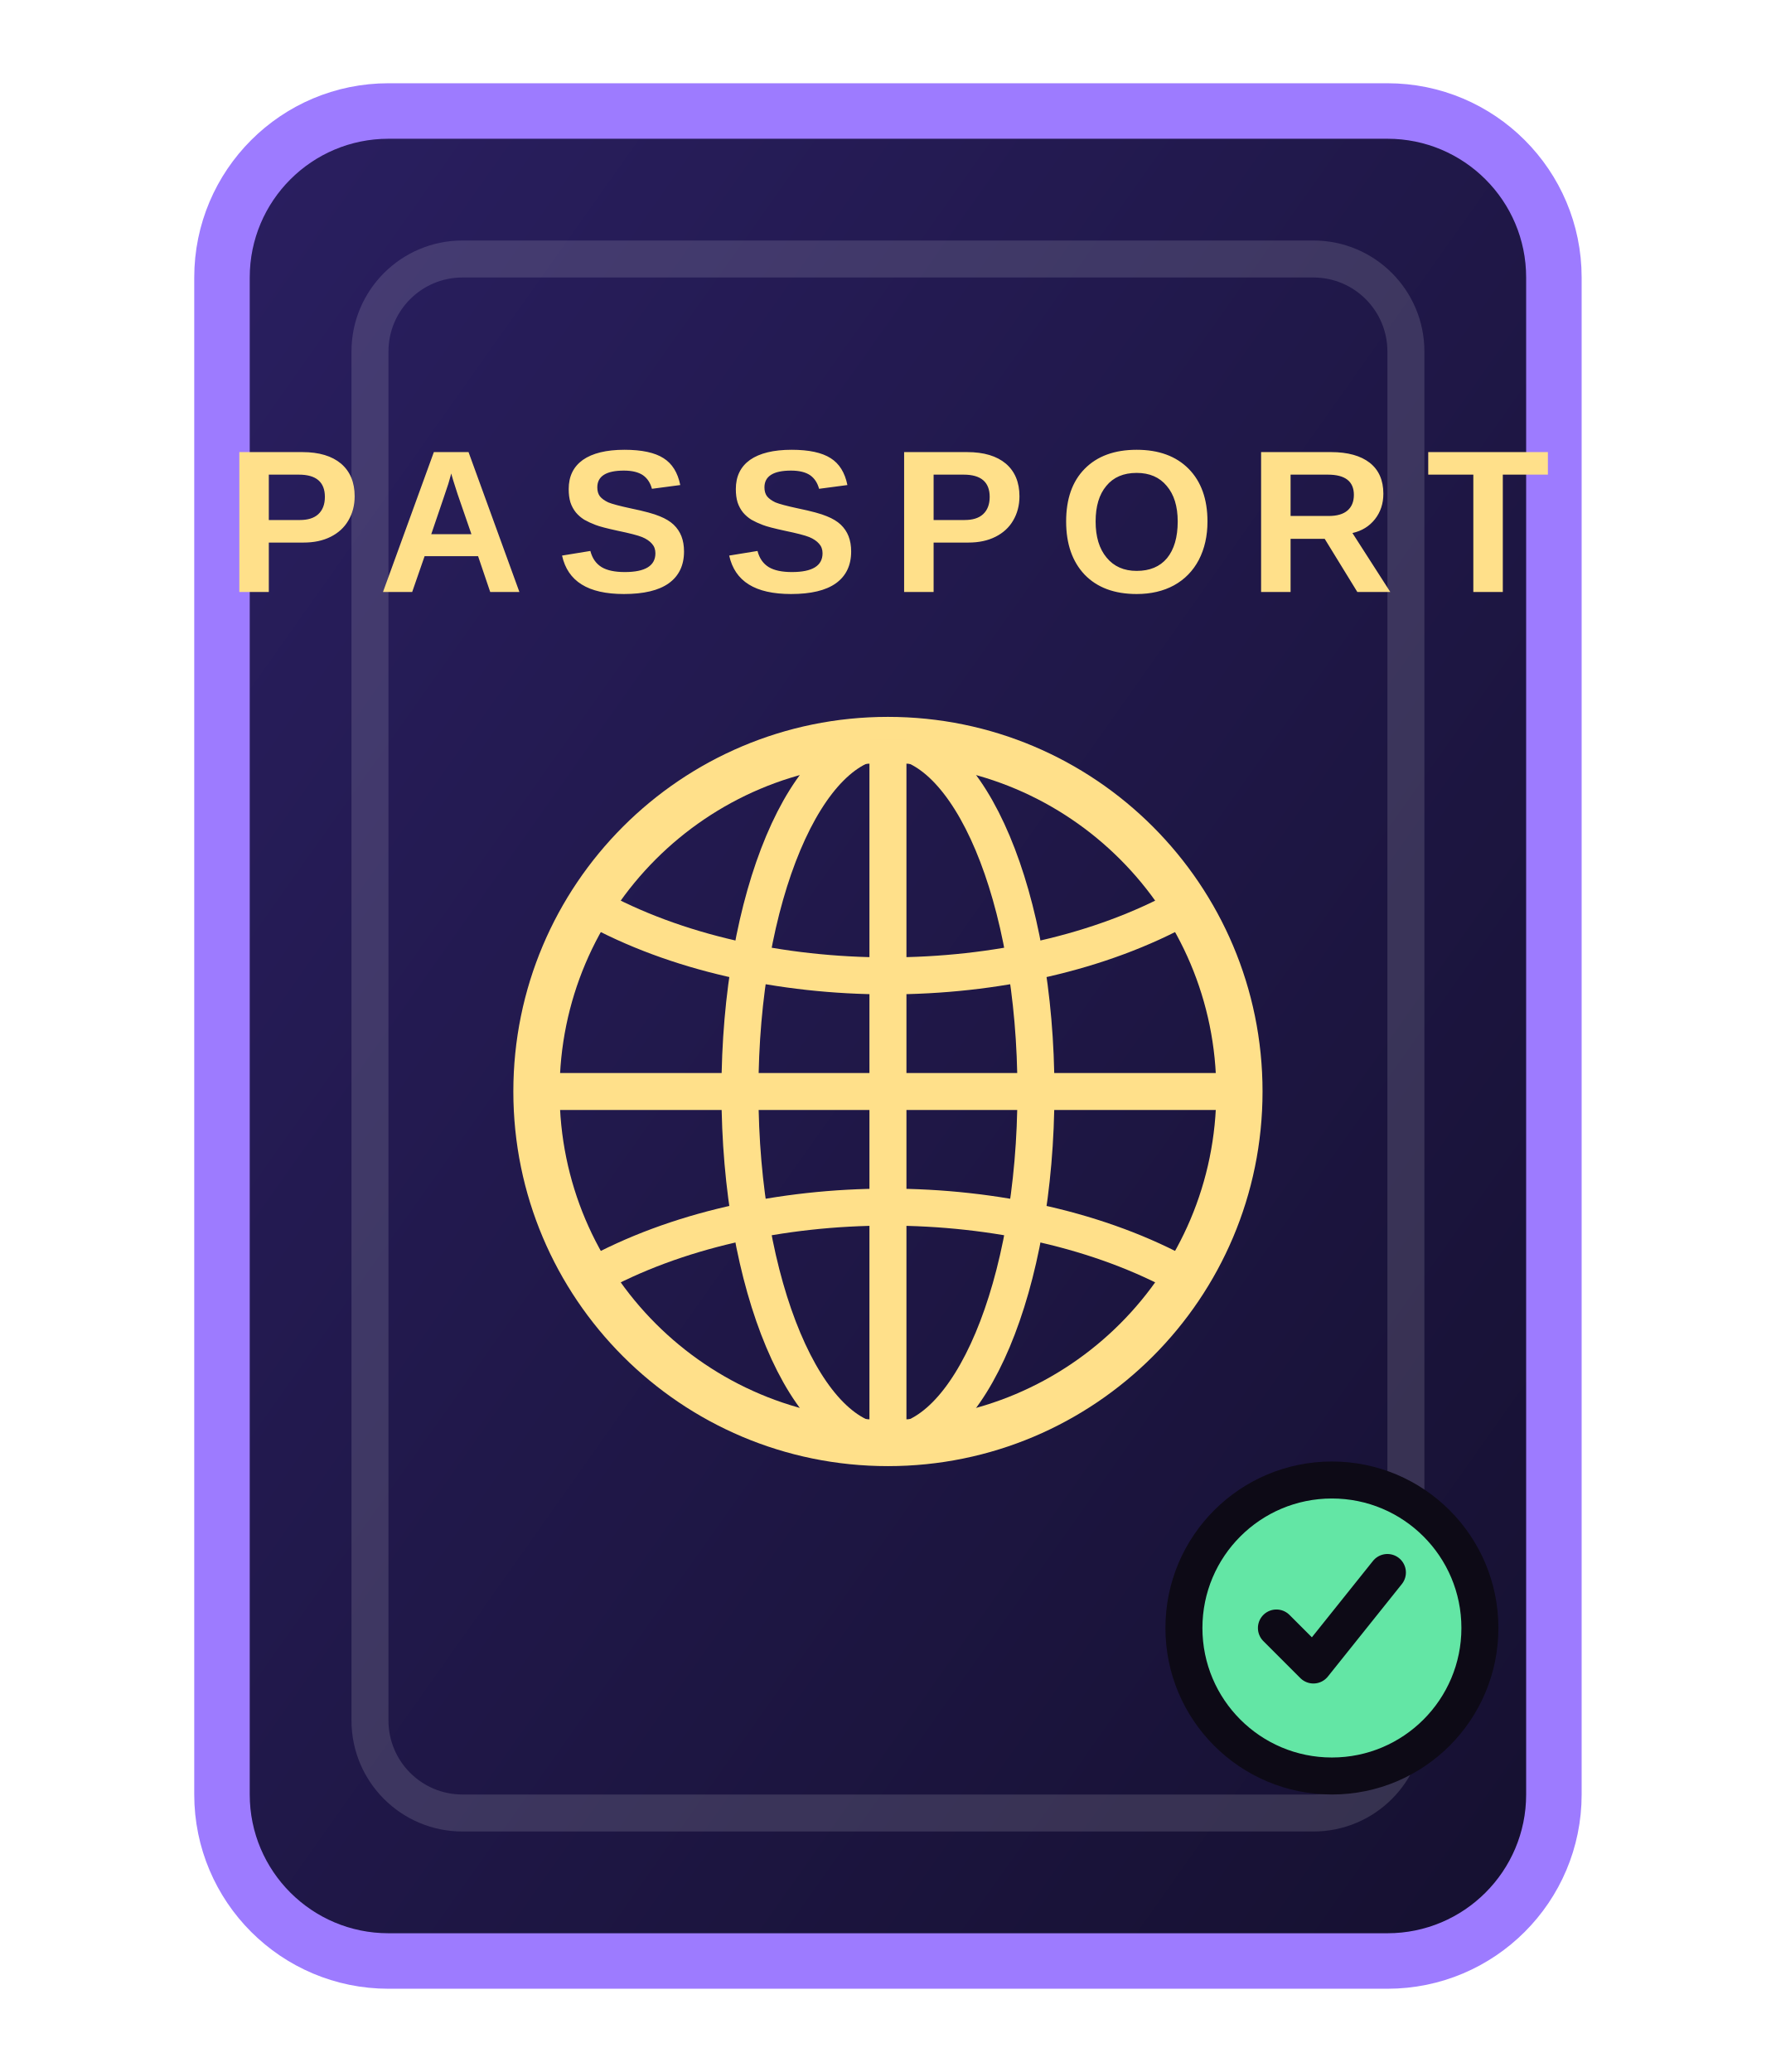
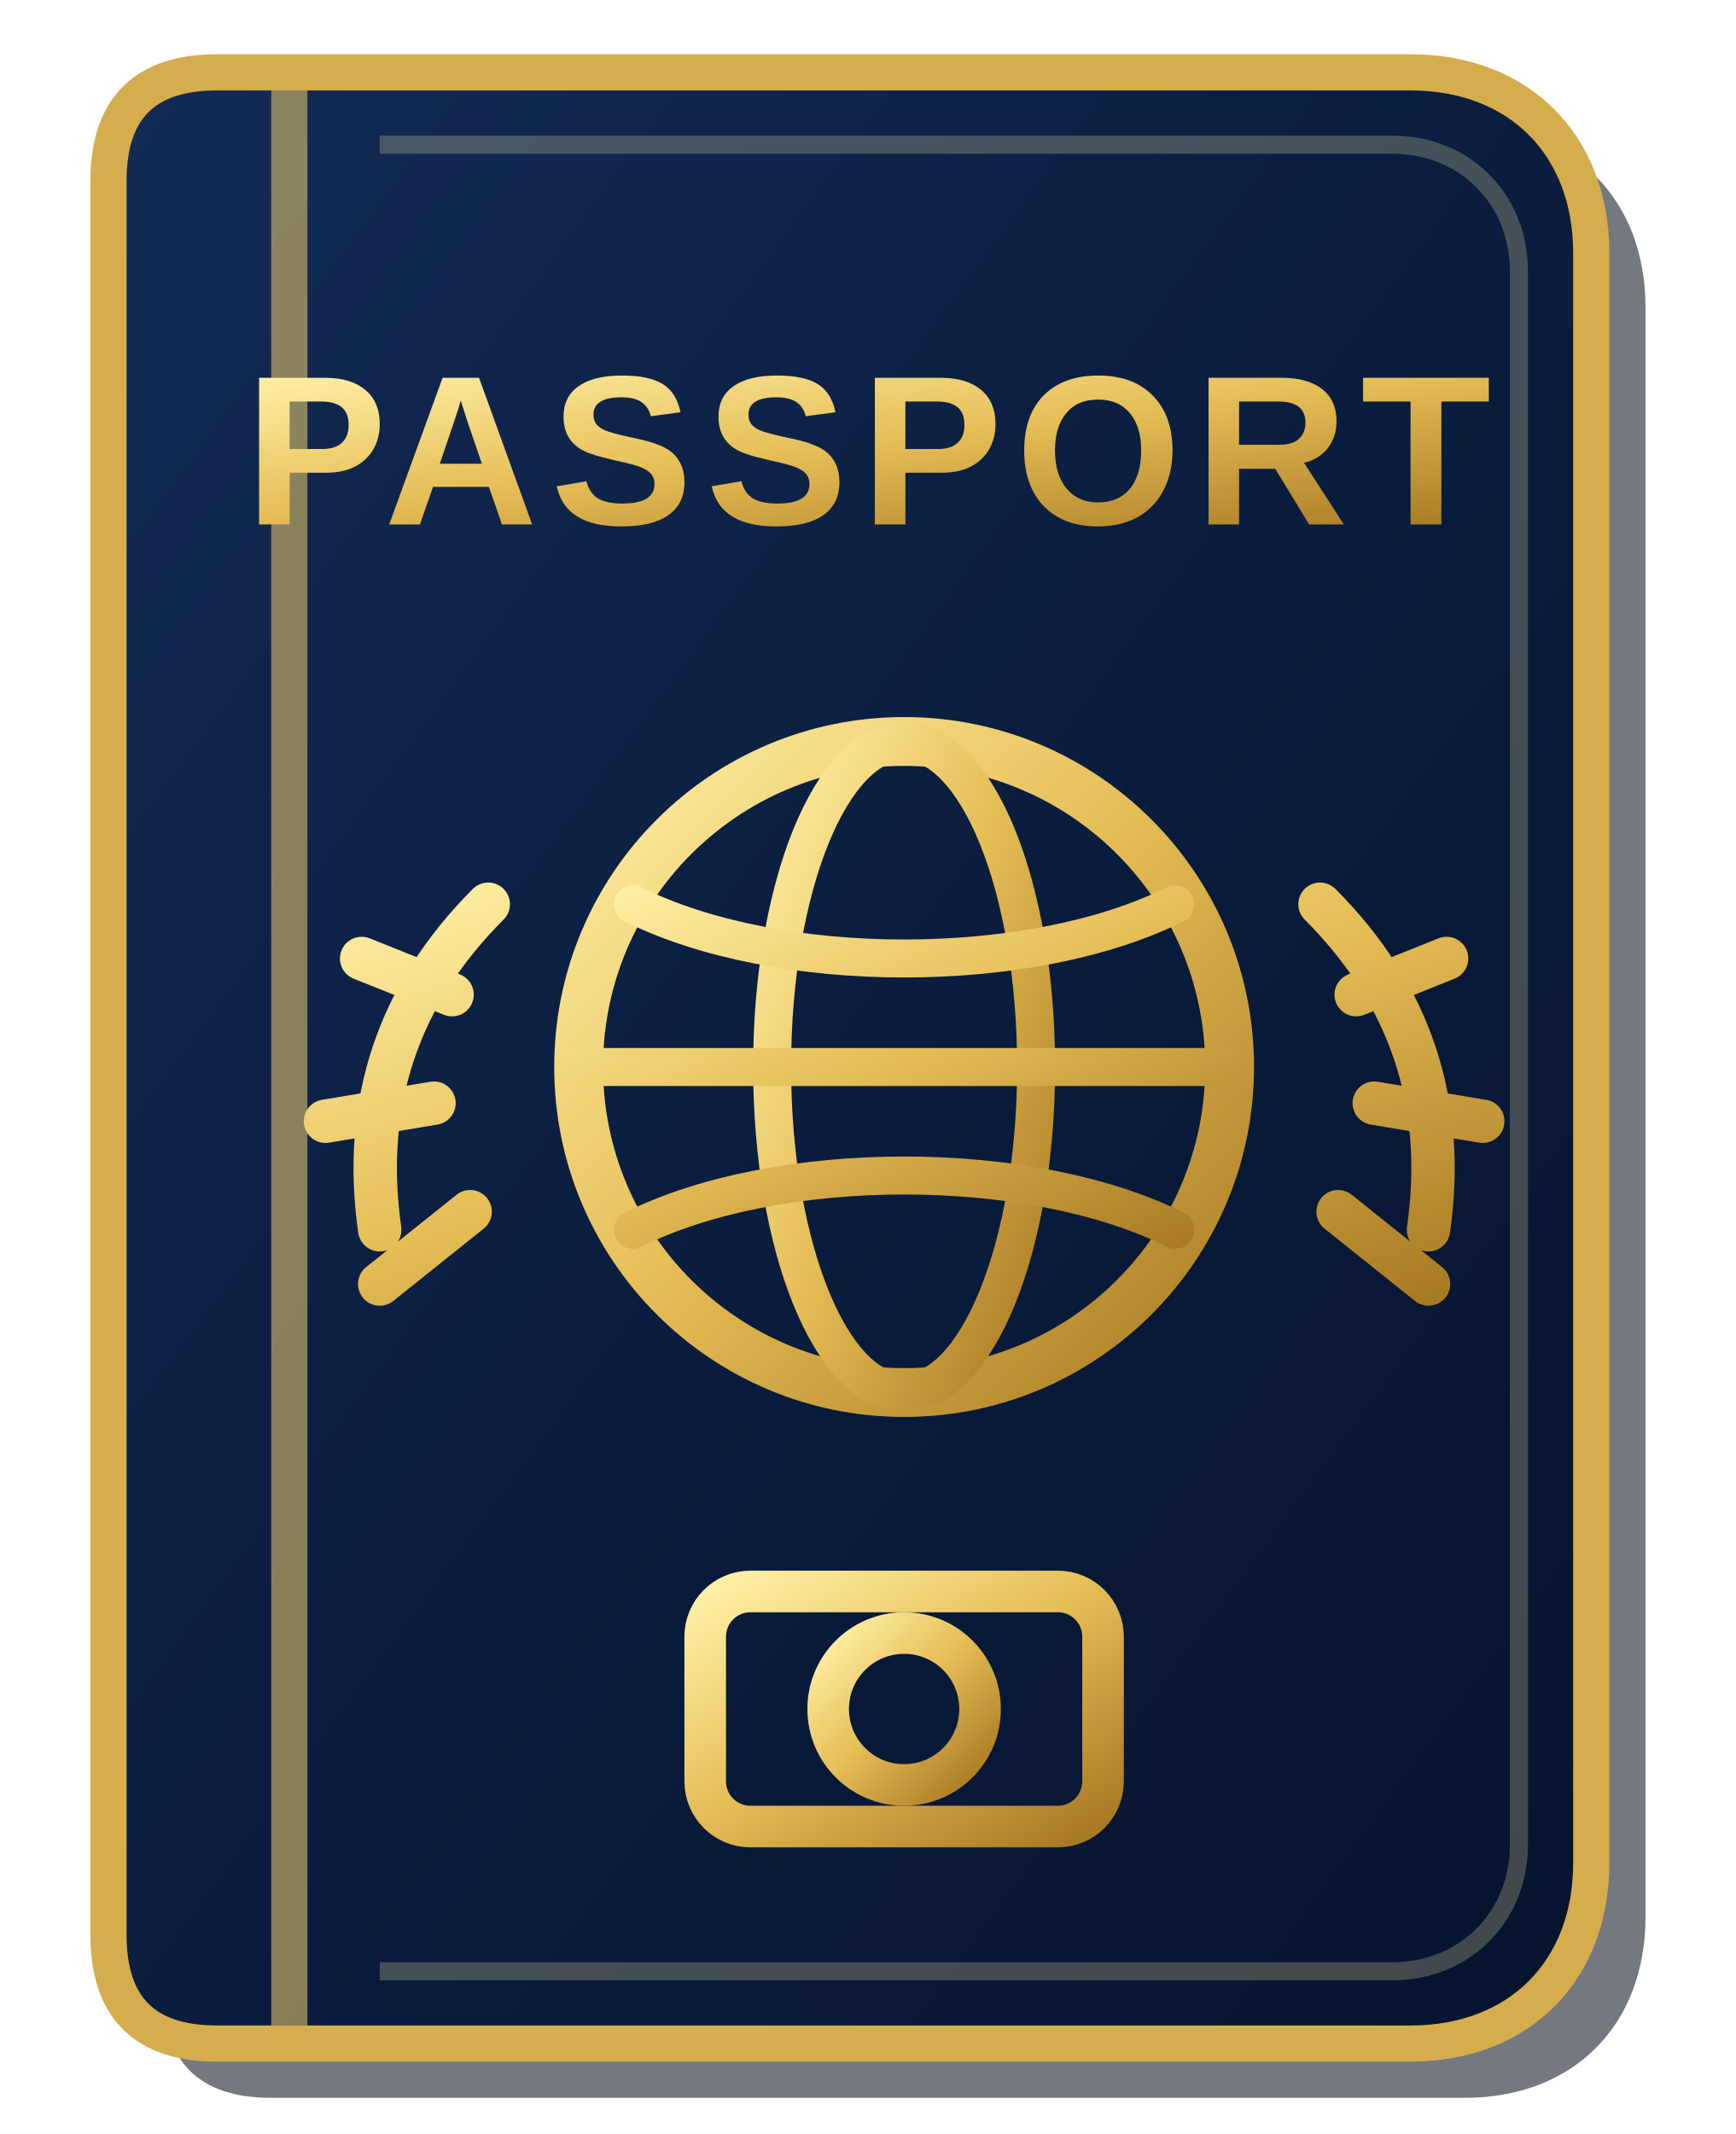
- <svg xmlns="http://www.w3.org/2000/svg" viewBox="0 0 96 112" role="img" aria-label="Passport">
+ <svg xmlns="http://www.w3.org/2000/svg" viewBox="0 0 96 118" role="img" aria-label="Navy and gold passport">
  <defs>
    <linearGradient id="cover" x1="0" y1="0" x2="1" y2="1">
-       <stop offset="0" stop-color="#2a1f61" />
-       <stop offset="1" stop-color="#15102f" />
+       <stop offset="0" stop-color="#132b55" />
+       <stop offset="0.58" stop-color="#091b3b" />
+       <stop offset="1" stop-color="#06132d" />
+     </linearGradient>
+     <linearGradient id="gold" x1="0" y1="0" x2="1" y2="1">
+       <stop offset="0" stop-color="#fff0a6" />
+       <stop offset="0.48" stop-color="#e5bd55" />
+       <stop offset="1" stop-color="#a87923" />
    </linearGradient>
  </defs>
-   <rect x="12" y="6" width="72" height="100" rx="9" fill="url(#cover)" stroke="#9d7bff" stroke-width="3" />
-   <rect x="20" y="14" width="56" height="84" rx="5" fill="none" stroke="#ffffff22" stroke-width="2" />
-   <text x="48" y="32" text-anchor="middle" font-family="Arial,sans-serif" font-size="11" font-weight="700" letter-spacing="1.7" fill="#ffe08a">PASSPORT</text>
-   <circle cx="48" cy="59" r="19" fill="none" stroke="#ffe08a" stroke-width="2.5" />
-   <ellipse cx="48" cy="59" rx="8" ry="19" fill="none" stroke="#ffe08a" stroke-width="2" />
-   <path d="M29 59h38M32 49c9 5 23 5 32 0M32 69c9-5 23-5 32 0" fill="none" stroke="#ffe08a" stroke-width="2" />
-   <path d="M48 40v38" stroke="#ffe08a" stroke-width="2" />
-   <circle cx="72" cy="88" r="8" fill="#63e6a5" stroke="#0d0a16" stroke-width="2" />
-   <path d="M69 88l2 2 4-5" fill="none" stroke="#0d0a16" stroke-width="2" stroke-linecap="round" stroke-linejoin="round" />
+   <path d="M13 5h66c6 0 10 4 10 10v89c0 6-4 10-10 10H13c-4 0-6-2-6-6V11c0-4 2-6 6-6z" fill="#020916" opacity=".55" transform="translate(2 2)" />
+   <path d="M12 4h66c6 0 10 4 10 10v89c0 6-4 10-10 10H12c-4 0-6-2-6-6V10c0-4 2-6 6-6z" fill="url(#cover)" stroke="#d5ad4d" stroke-width="2" />
+   <path d="M16 5v107" stroke="#f0cd6a" stroke-width="2" opacity=".55" />
+   <path d="M21 8h56c4 0 7 3 7 7v87c0 4-3 7-7 7H21" fill="none" stroke="#fff1ad" stroke-width="1" opacity=".24" />
+   <text x="48" y="29" text-anchor="middle" font-family="Arial,Helvetica,sans-serif" font-size="11.8" font-weight="900" letter-spacing=".7" fill="url(#gold)">PASSPORT</text>
+   <g fill="none" stroke="url(#gold)" stroke-linecap="round" stroke-linejoin="round">
+     <circle cx="50" cy="59" r="18" stroke-width="2.7" />
+     <ellipse cx="50" cy="59" rx="7.3" ry="18" stroke-width="2.1" />
+     <path d="M32 59h36M35 50c8 4 22 4 30 0M35 68c8-4 22-4 30 0" stroke-width="2.1" />
+     <path d="M27 50c-5 5-7 11-6 18m4-13-5-2m4 8-6 1m8 5-5 4M73 50c5 5 7 11 6 18m-4-13 5-2m-4 8 6 1m-8 5 5 4" stroke-width="2.4" />
+   </g>
+   <g fill="none" stroke="url(#gold)" stroke-width="2.3">
+     <rect x="39" y="88" width="22" height="13" rx="2.5" />
+     <circle cx="50" cy="94.5" r="4.2" />
+   </g>
</svg>
